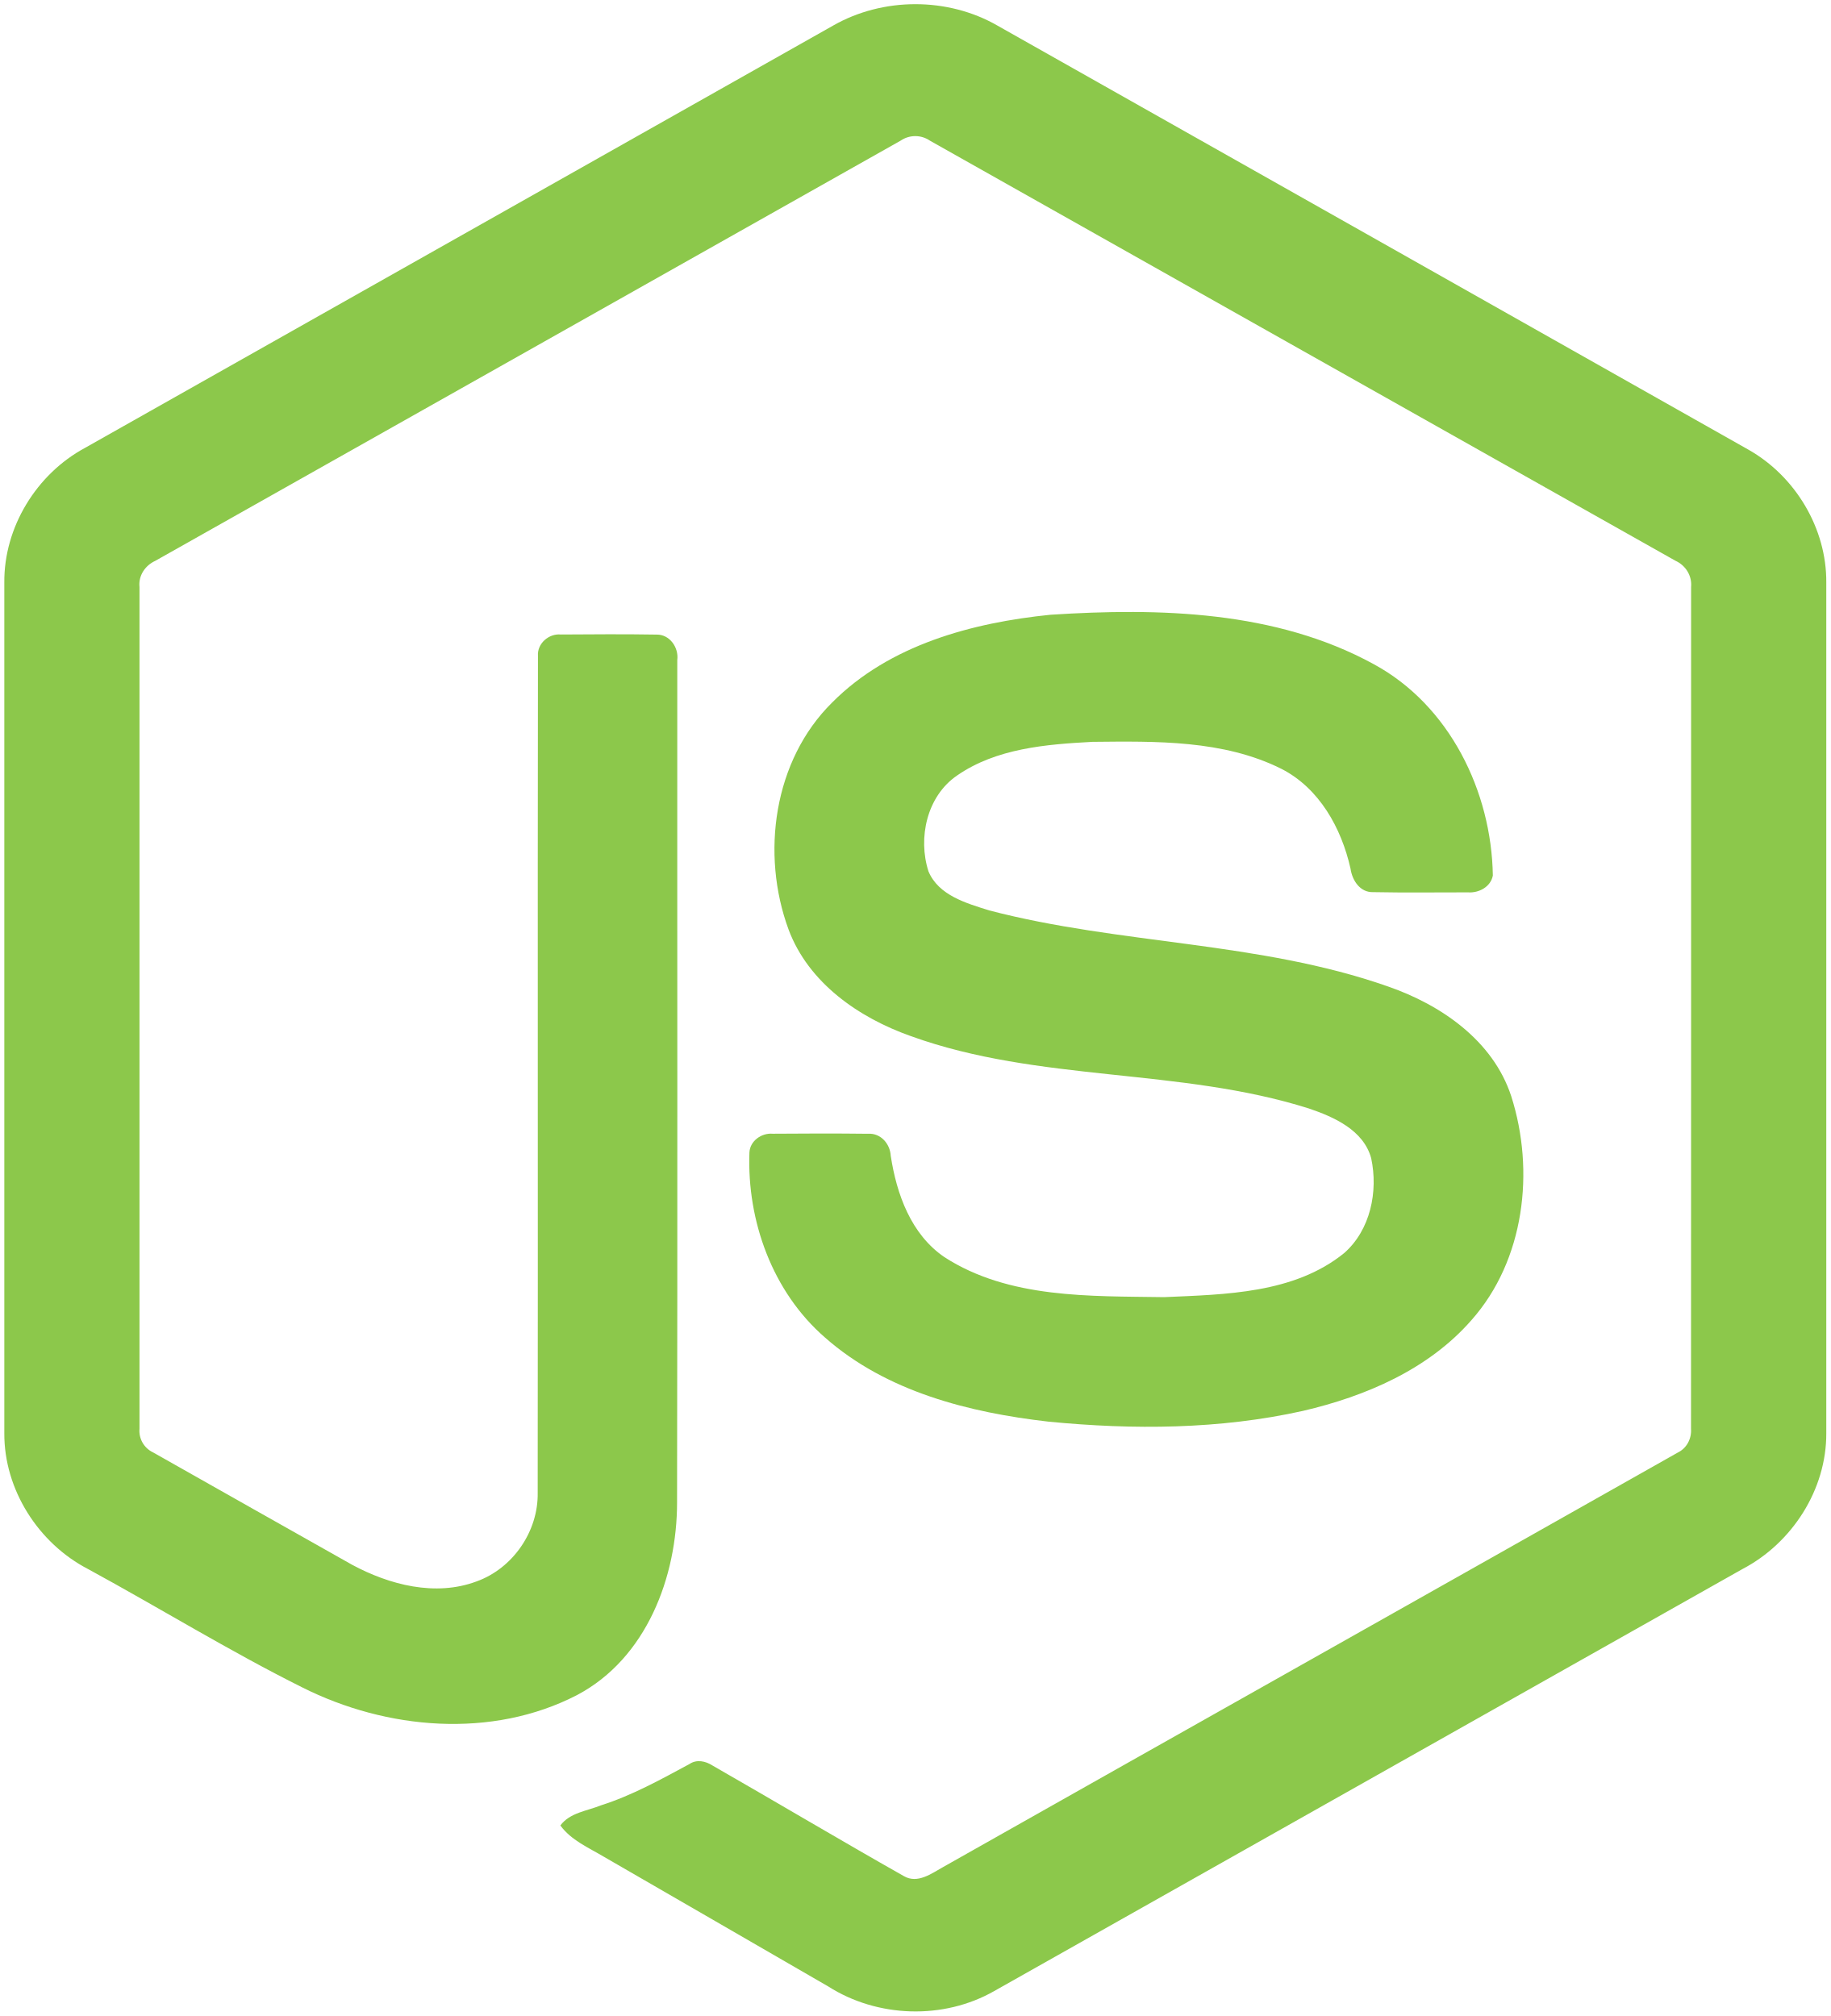
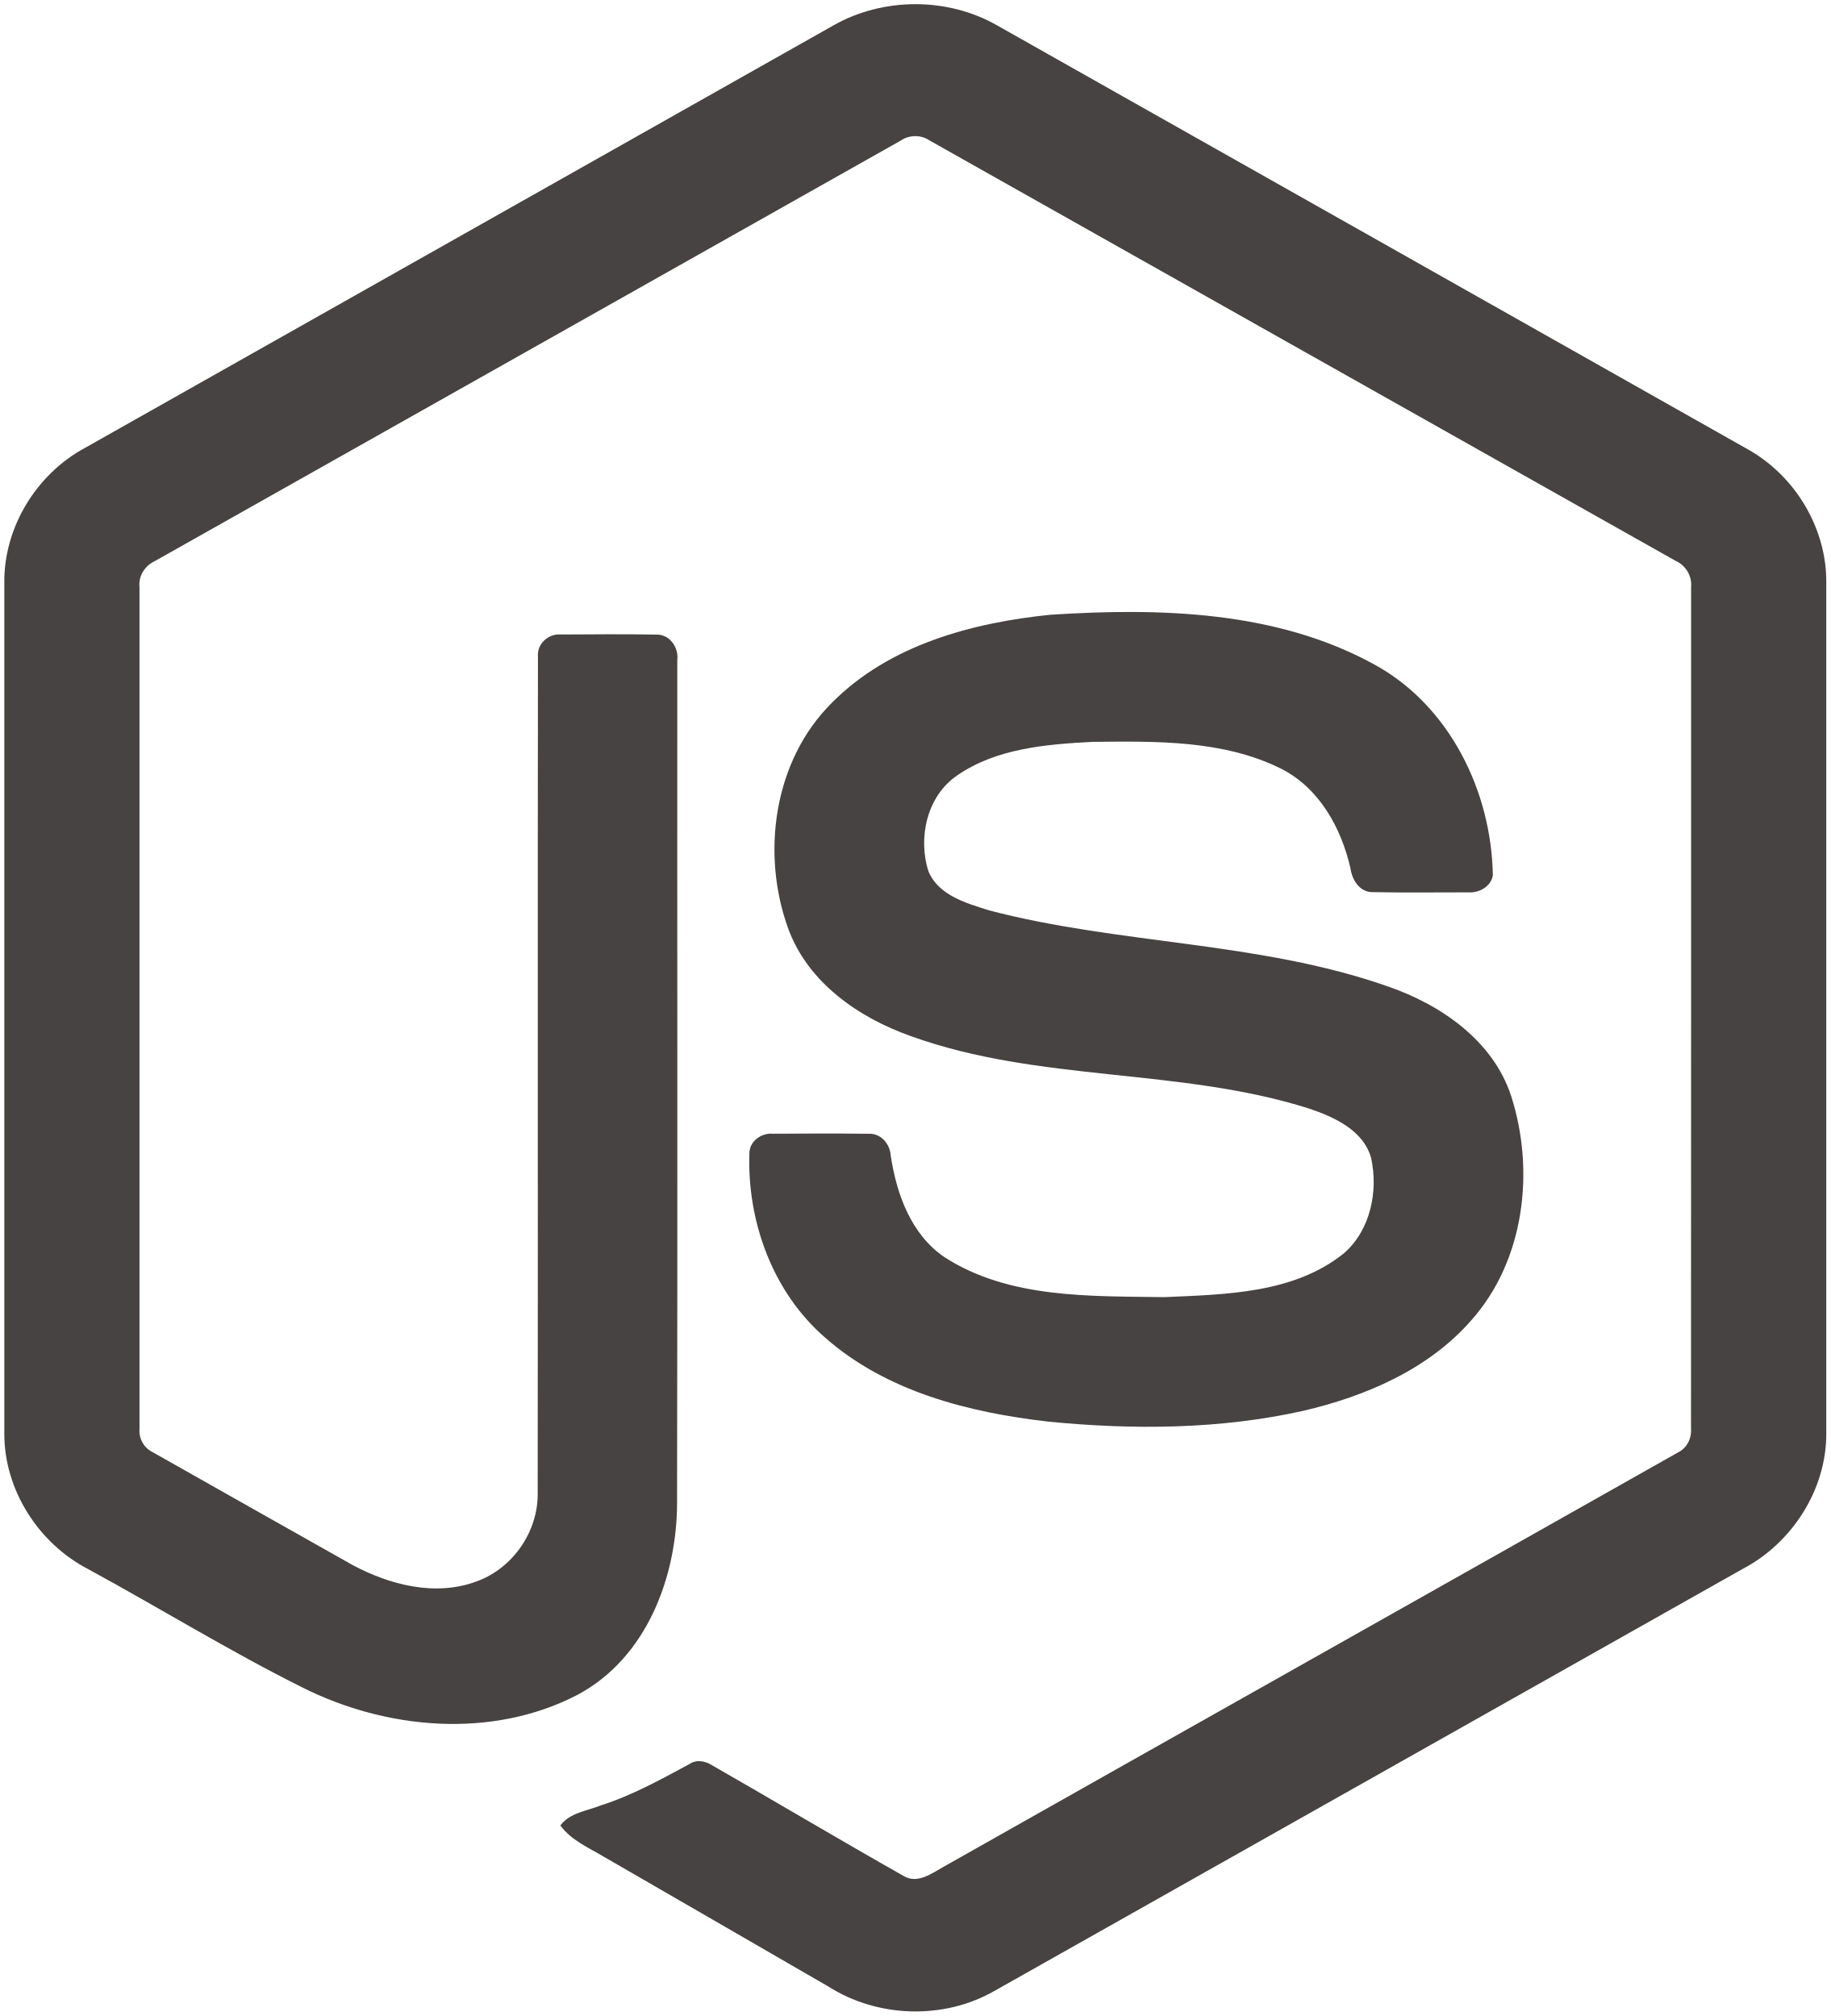
<svg xmlns="http://www.w3.org/2000/svg" width="2270" height="2500" viewBox="0 0 256 282" preserveAspectRatio="xMinYMin meet">
-   <g fill="#8CC84B">
+   <g fill="#464342">
    <path d="M116.504 3.58c6.962-3.985 16.03-4.003 22.986 0 34.995 19.774 70.001 39.517 104.99 59.303 6.581 3.707 10.983 11.031 10.916 18.614v118.968c.049 7.897-4.788 15.396-11.731 19.019-34.88 19.665-69.742 39.354-104.616 59.019-7.106 4.063-16.356 3.75-23.24-.646-10.457-6.062-20.932-12.094-31.39-18.15-2.137-1.274-4.546-2.288-6.055-4.36 1.334-1.798 3.719-2.022 5.657-2.807 4.365-1.388 8.374-3.616 12.384-5.778 1.014-.694 2.252-.428 3.224.193 8.942 5.127 17.805 10.403 26.777 15.481 1.914 1.105 3.852-.362 5.488-1.274 34.228-19.345 68.498-38.617 102.72-57.968 1.268-.61 1.969-1.956 1.866-3.345.024-39.245.006-78.497.012-117.742.145-1.576-.767-3.025-2.192-3.67-34.759-19.575-69.5-39.18-104.253-58.76a3.621 3.621 0 0 0-4.094-.006C91.2 39.257 56.465 58.88 21.712 78.454c-1.42.646-2.373 2.071-2.204 3.653.006 39.245 0 78.497 0 117.748a3.329 3.329 0 0 0 1.89 3.303c9.274 5.259 18.56 10.481 27.84 15.722 5.228 2.814 11.647 4.486 17.407 2.33 5.083-1.823 8.646-7.01 8.549-12.407.048-39.016-.024-78.038.036-117.048-.127-1.732 1.516-3.163 3.2-3 4.456-.03 8.918-.06 13.374.012 1.86-.042 3.14 1.823 2.91 3.568-.018 39.263.048 78.527-.03 117.79.012 10.464-4.287 21.85-13.966 26.97-11.924 6.177-26.662 4.867-38.442-1.056-10.198-5.09-19.93-11.097-29.947-16.55C5.368 215.886.555 208.357.604 200.466V81.497c-.073-7.74 4.504-15.197 11.29-18.85C46.768 42.966 81.636 23.27 116.504 3.58z" />
-     <path d="M146.928 85.99c15.21-.979 31.493-.58 45.18 6.913 10.597 5.742 16.472 17.793 16.659 29.566-.296 1.588-1.956 2.464-3.472 2.355-4.413-.006-8.827.06-13.24-.03-1.872.072-2.96-1.654-3.195-3.309-1.268-5.633-4.34-11.212-9.642-13.929-8.139-4.075-17.576-3.87-26.451-3.785-6.479.344-13.446.905-18.935 4.715-4.214 2.886-5.494 8.712-3.99 13.404 1.418 3.369 5.307 4.456 8.489 5.458 18.33 4.794 37.754 4.317 55.734 10.626 7.444 2.572 14.726 7.572 17.274 15.366 3.333 10.446 1.872 22.932-5.56 31.318-6.027 6.901-14.805 10.657-23.56 12.697-11.647 2.597-23.734 2.663-35.562 1.51-11.122-1.268-22.696-4.19-31.282-11.768-7.342-6.375-10.928-16.308-10.572-25.895.085-1.619 1.697-2.748 3.248-2.615 4.444-.036 8.888-.048 13.332.006 1.775-.127 3.091 1.407 3.182 3.08.82 5.367 2.837 11 7.517 14.182 9.032 5.827 20.365 5.428 30.707 5.591 8.568-.38 18.186-.495 25.178-6.158 3.689-3.23 4.782-8.634 3.785-13.283-1.08-3.925-5.186-5.754-8.712-6.95-18.095-5.724-37.736-3.647-55.656-10.12-7.275-2.571-14.31-7.432-17.105-14.906-3.9-10.578-2.113-23.662 6.098-31.765 8.006-8.06 19.563-11.164 30.551-12.275z" />
+     <path d="M146.928 85.99c15.21-.979 31.493-.58 45.18 6.913 10.597 5.742 16.472 17.793 16.659 29.566-.296 1.588-1.956 2.464-3.472 2.355-4.413-.006-8.827.06-13.24-.03-1.872.072-2.96-1.654-3.195-3.309-1.268-5.633-4.34-11.212-9.642-13.929-8.139-4.075-17.576-3.87-26.451-3.785-6.479.344-13.446.905-18.935 4.715-4.214 2.886-5.494 8.712-3.99 13.404 1.418 3.369 5.307 4.456 8.489 5.458 18.33 4.794 37.754 4.317 55.734 10.626 7.444 2.572 14.726 7.572 17.274 15.366 3.333 10.446 1.872 22.932-5.56 31.318-6.027 6.901-14.805 10.657-23.56 12.697-11.647 2.597-23.734 2.663-35.562 1.51-11.122-1.268-22.696-4.19-31.282-11.768-7.342-6.375-10.928-16.308-10.572-25.895.085-1.619 1.697-2.748 3.248-2.615 4.444-.036 8.888-.048 13.332.006 1.775-.127 3.091 1.407 3.182 3.08.82 5.367 2.837 11 7.517 14.182 9.032 5.827 20.365 5.428 30.707 5.591 8.568-.38 18.186-.495 25.178-6.158 3.689-3.23 4.782-8.634 3.785-13.283-1.08-3.925-5.186-5.754-8.712-6.95-18.095-5.724-37.736-3.647-55.656-10.12-7.275-2.571-14.31-7.432-17.105-14.906-3.9-10.578-2.113-23.662 6.098-31.765 8.006-8.06 19.563-11.164 30.551-12.275z" fill="#464342" />
  </g>
</svg>
